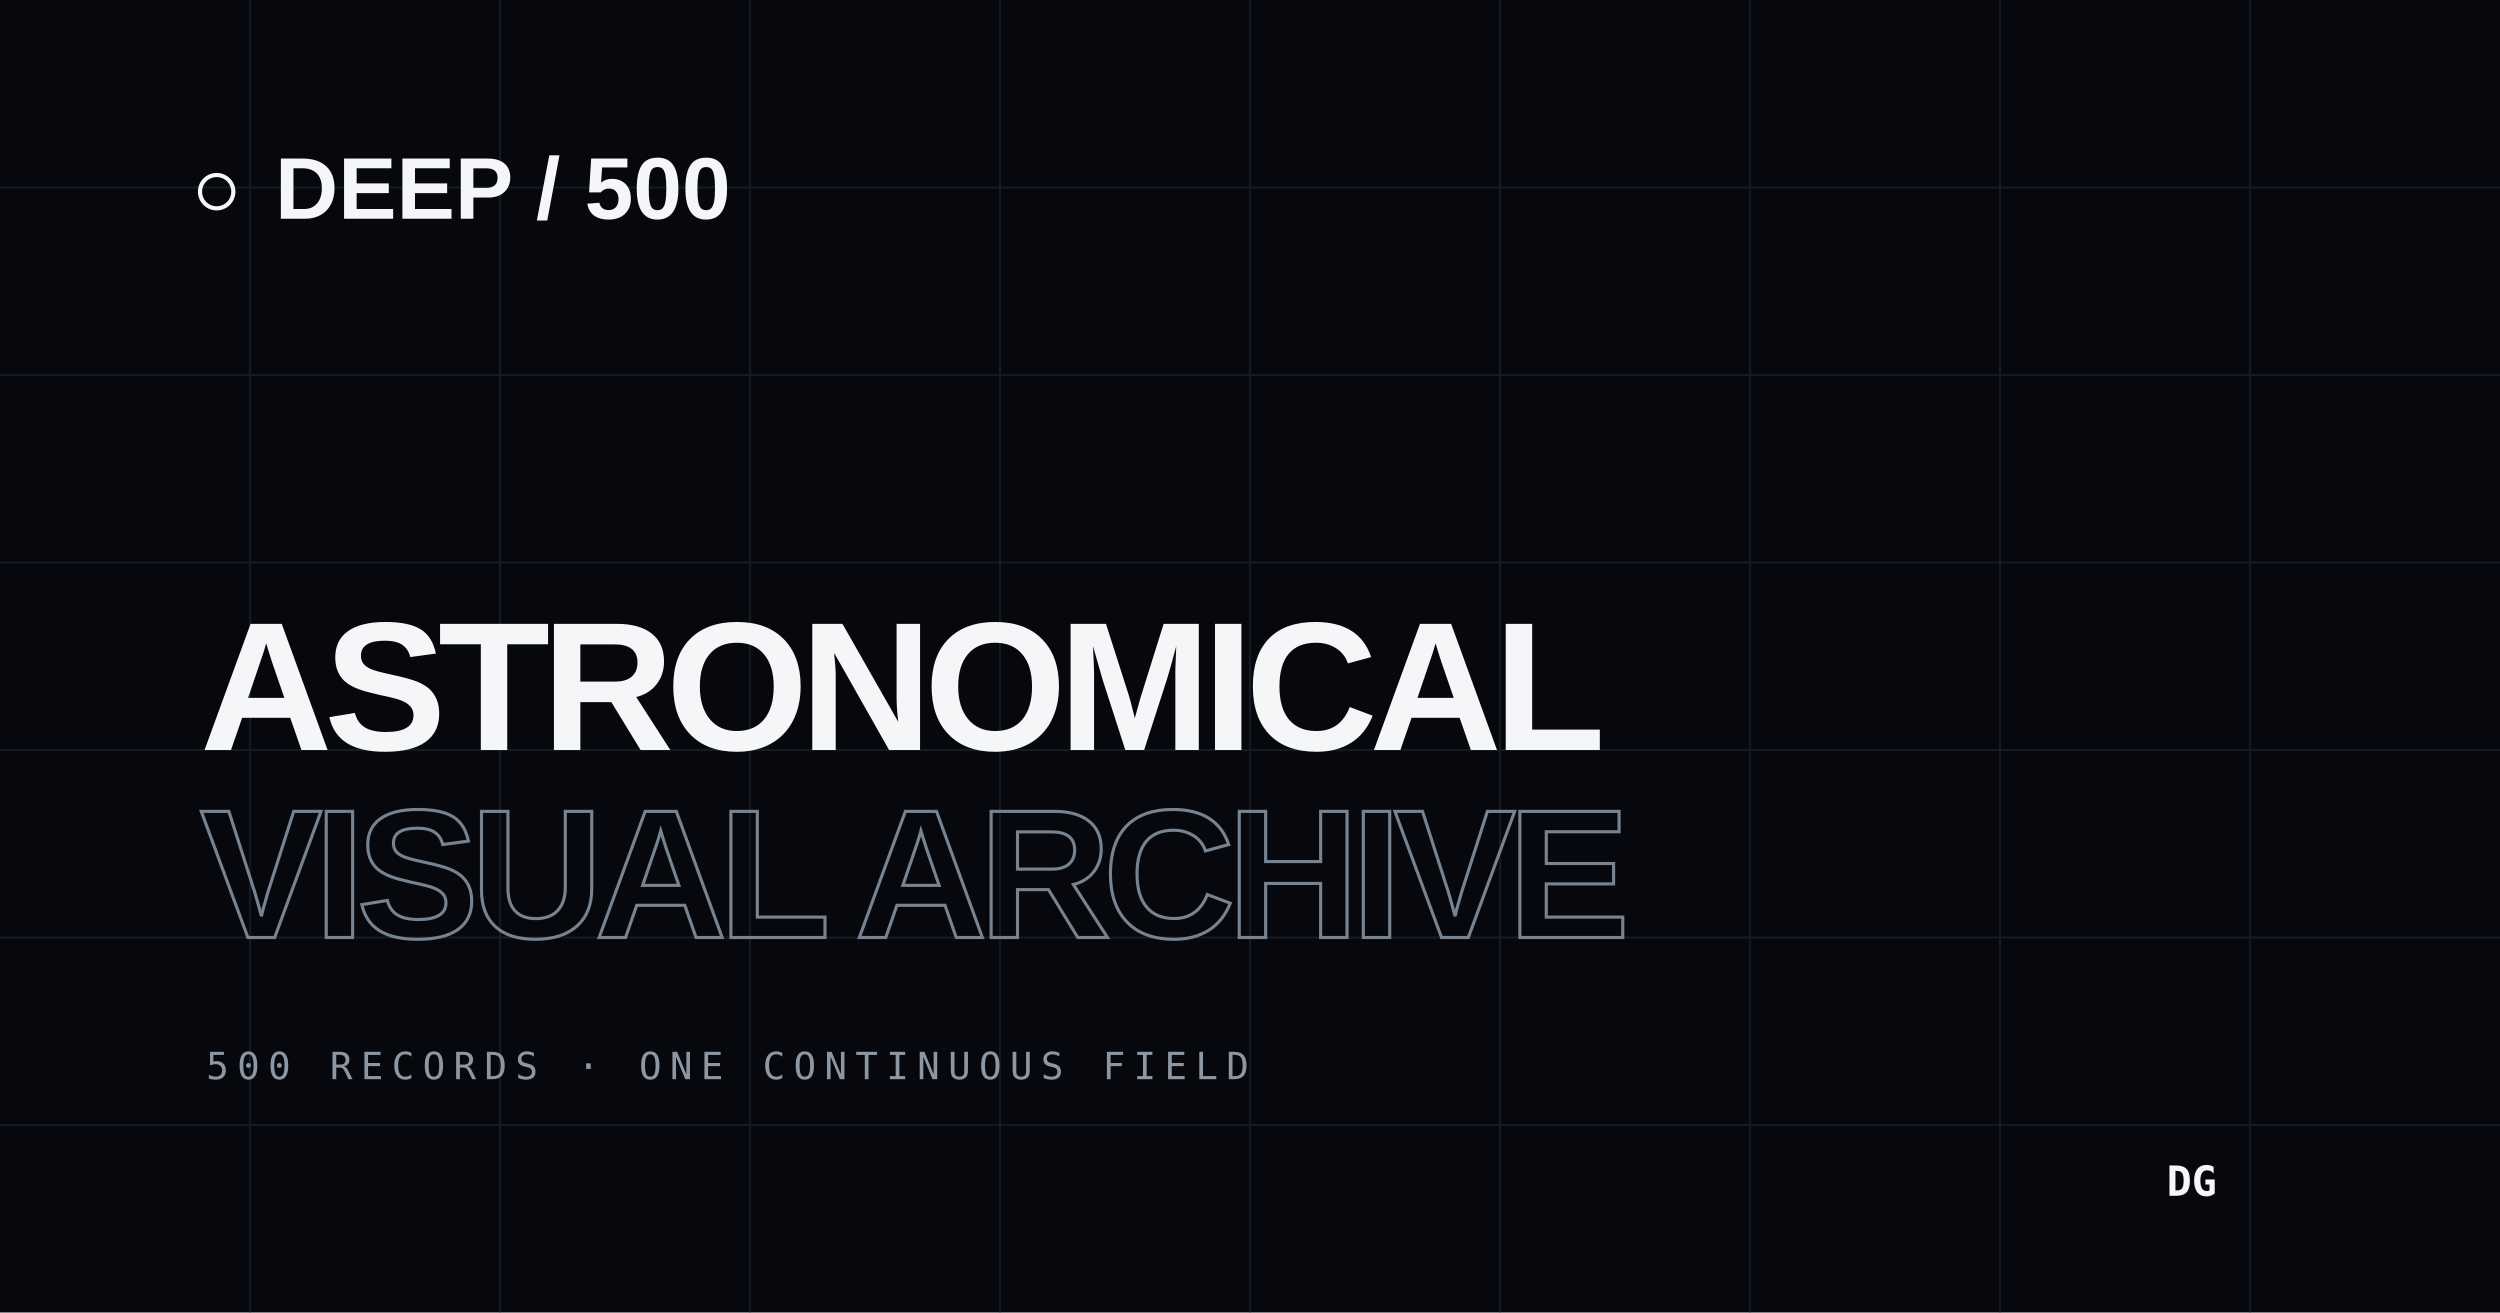
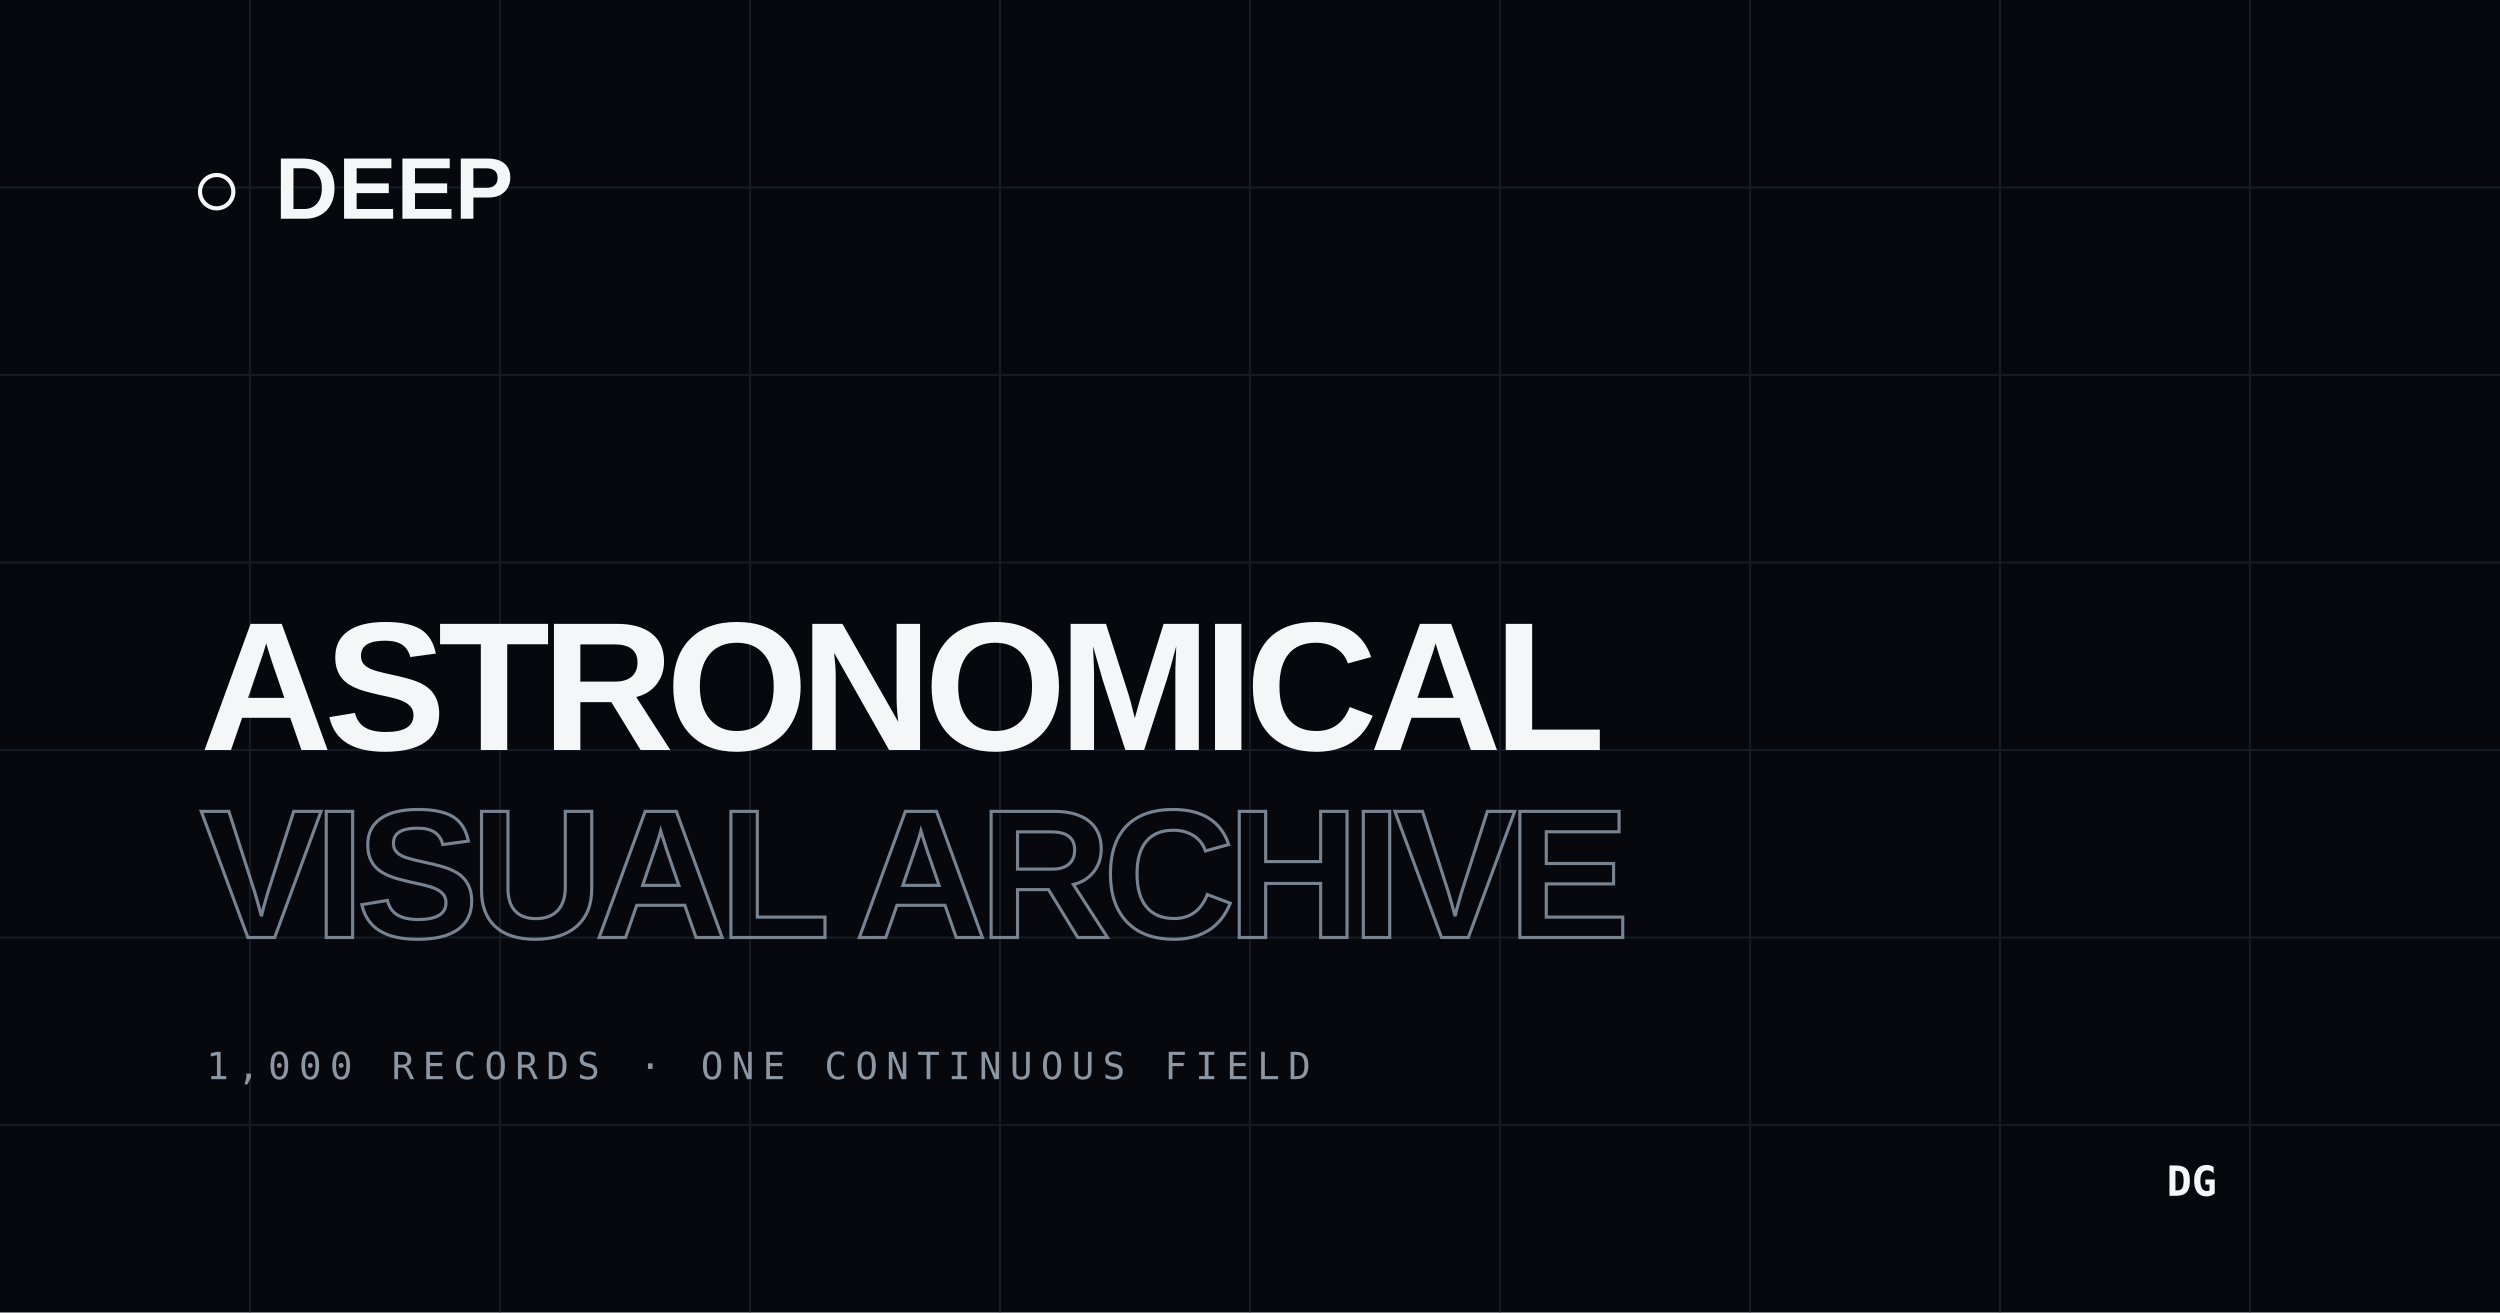
<svg xmlns="http://www.w3.org/2000/svg" width="1200" height="630" viewBox="0 0 1200 630">
  <rect width="1200" height="630" fill="#06080d" />
  <g opacity=".45" fill="none" stroke="#27303d">
    <path d="M0 90h1200M0 180h1200M0 270h1200M0 360h1200M0 450h1200M0 540h1200" />
    <path d="M120 0v630M240 0v630M360 0v630M480 0v630M600 0v630M720 0v630M840 0v630M960 0v630M1080 0v630" />
  </g>
  <circle cx="104" cy="92" r="8" fill="none" stroke="#f5f6f7" stroke-width="2" />
-   <text x="132" y="105" fill="#f5f6f7" font-family="Arial,Helvetica,sans-serif" font-size="42" font-weight="700">DEEP / 500</text>
+   <text x="132" y="105" fill="#f5f6f7" font-family="Arial,Helvetica,sans-serif" font-size="42" font-weight="700">DEEP</text>
  <text x="96" y="360" fill="#f5f6f7" font-family="Arial,Helvetica,sans-serif" font-size="88" font-weight="700" letter-spacing="-4">ASTRONOMICAL</text>
  <text x="96" y="450" fill="none" stroke="#788391" stroke-width="1.5" font-family="Arial,Helvetica,sans-serif" font-size="88" font-weight="700" letter-spacing="-4">VISUAL ARCHIVE</text>
-   <text x="99" y="518" fill="#8d97a3" font-family="monospace" font-size="18" letter-spacing="4">500 RECORDS · ONE CONTINUOUS FIELD</text>
+   <text x="99" y="518" fill="#8d97a3" font-family="monospace" font-size="18" letter-spacing="4">1,000 RECORDS · ONE CONTINUOUS FIELD</text>
  <text x="1040" y="574" fill="#f5f6f7" font-family="monospace" font-size="20" font-weight="700">DG</text>
</svg>
